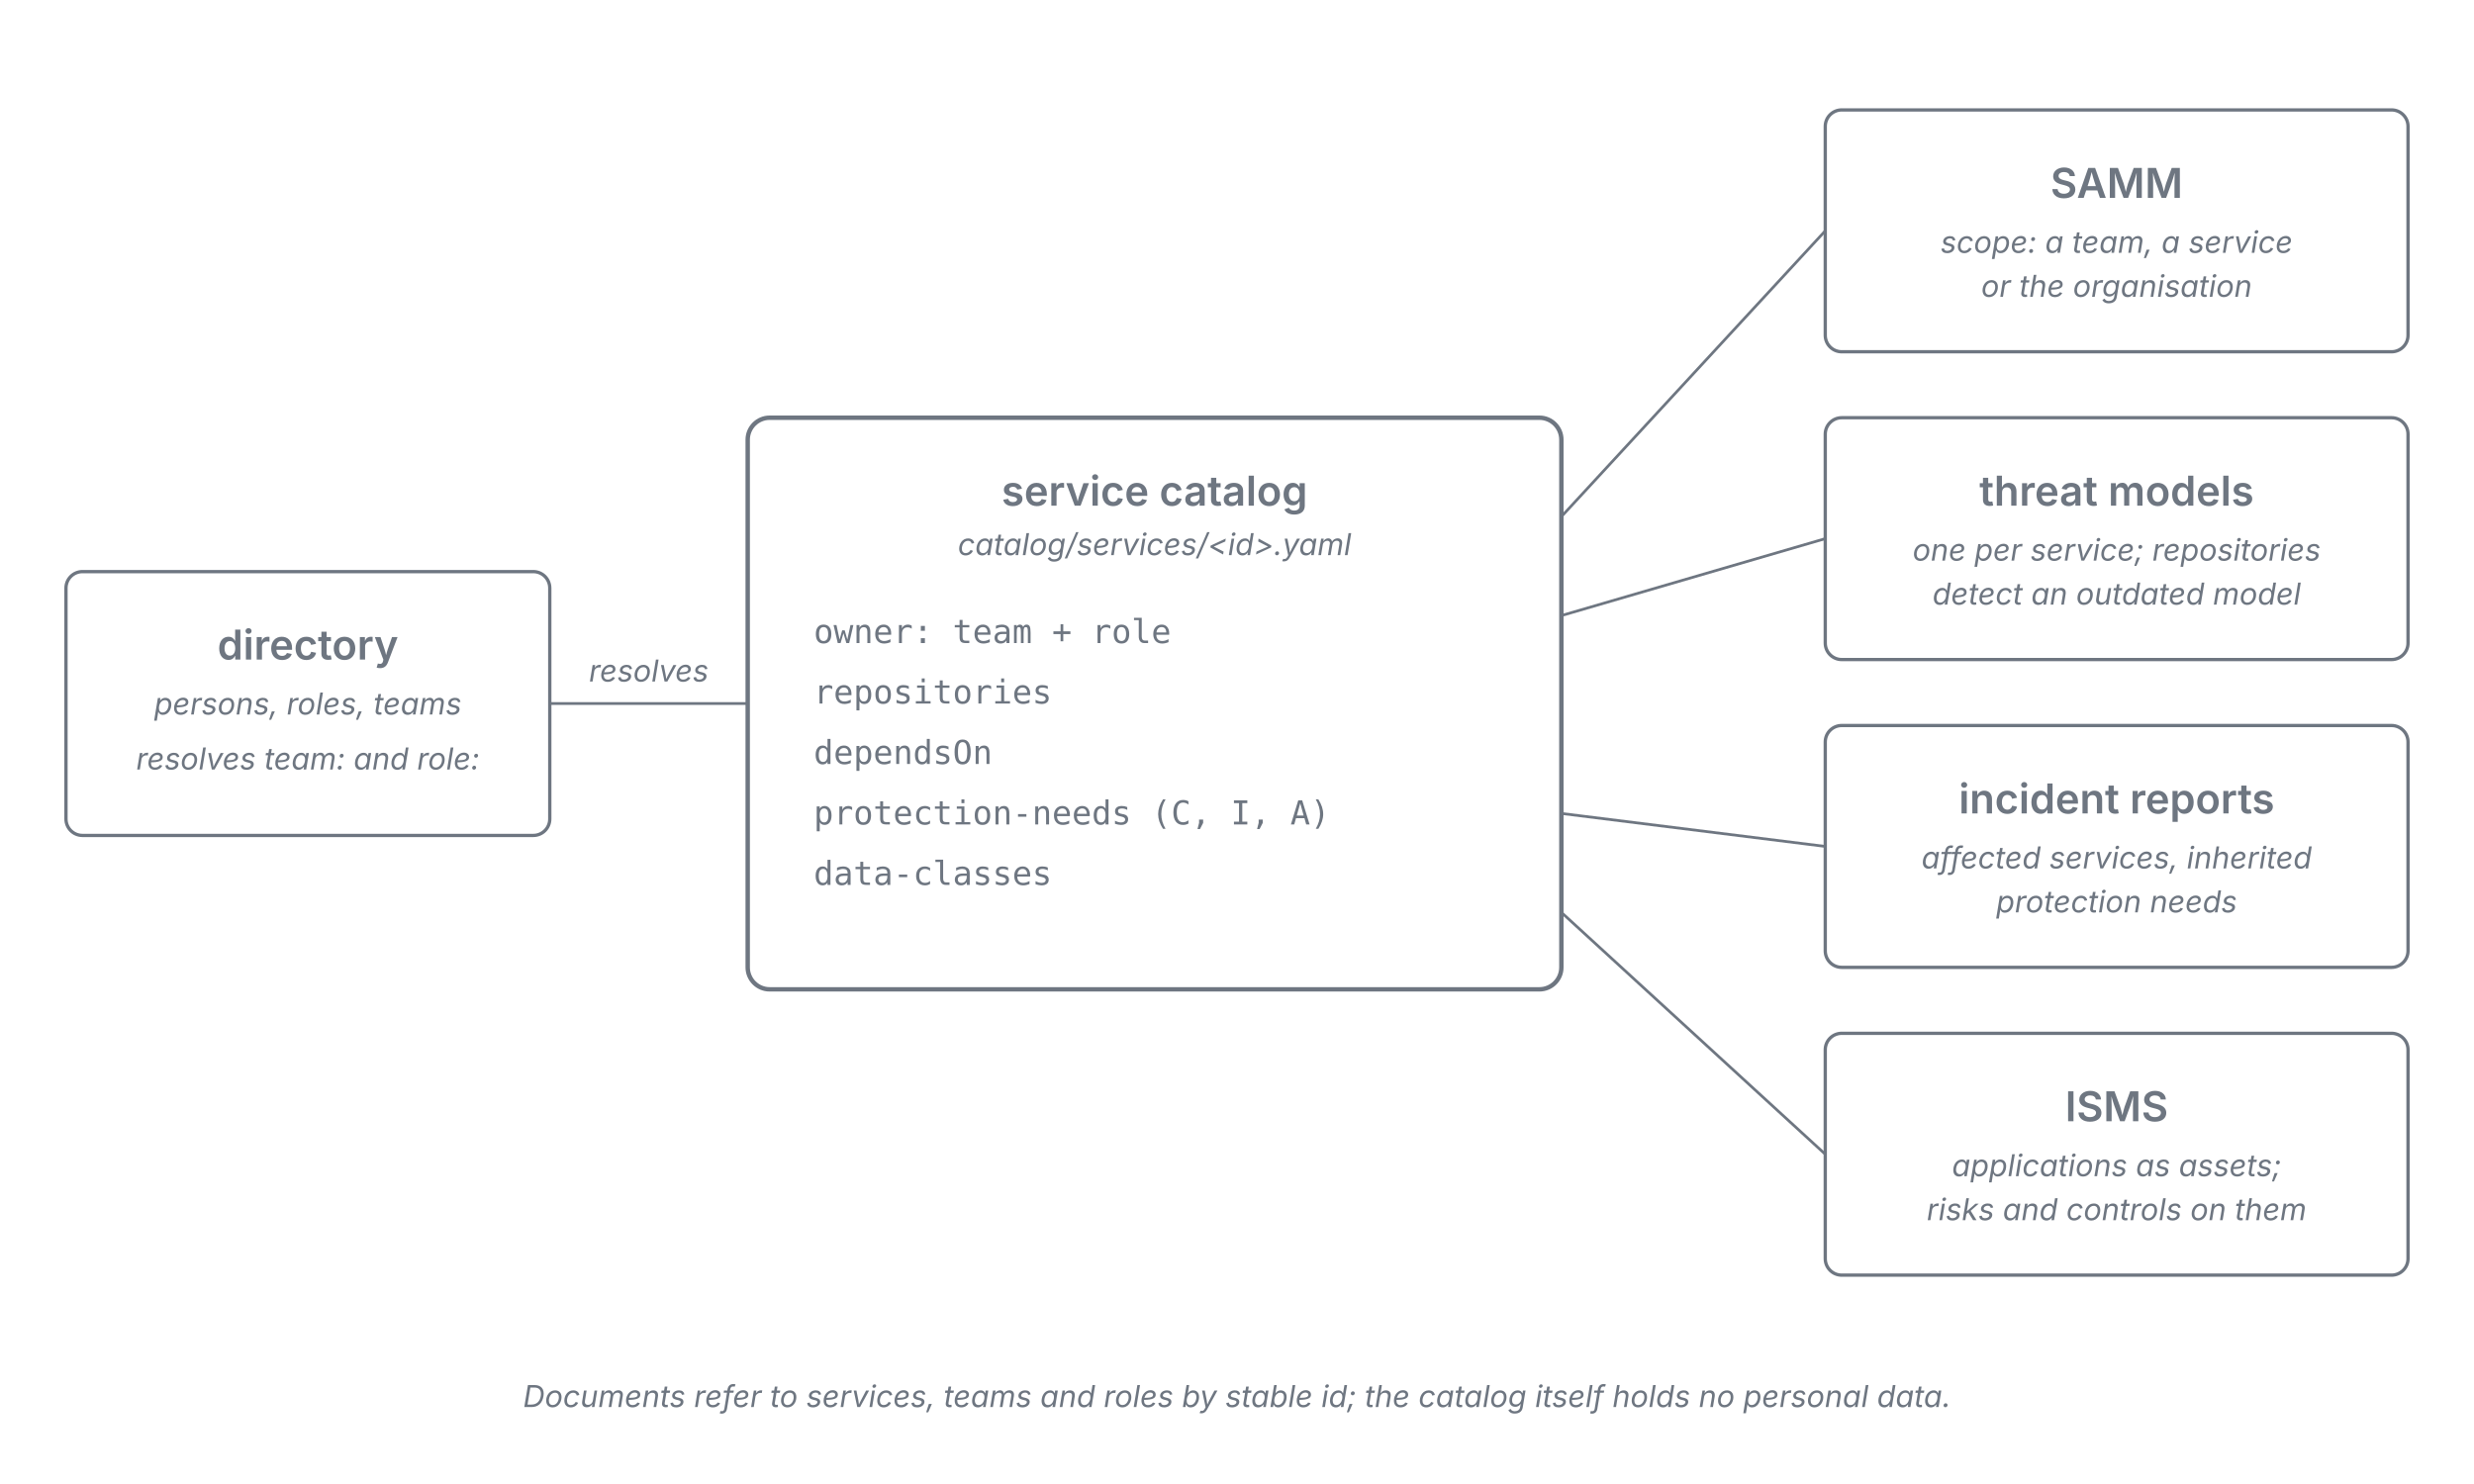
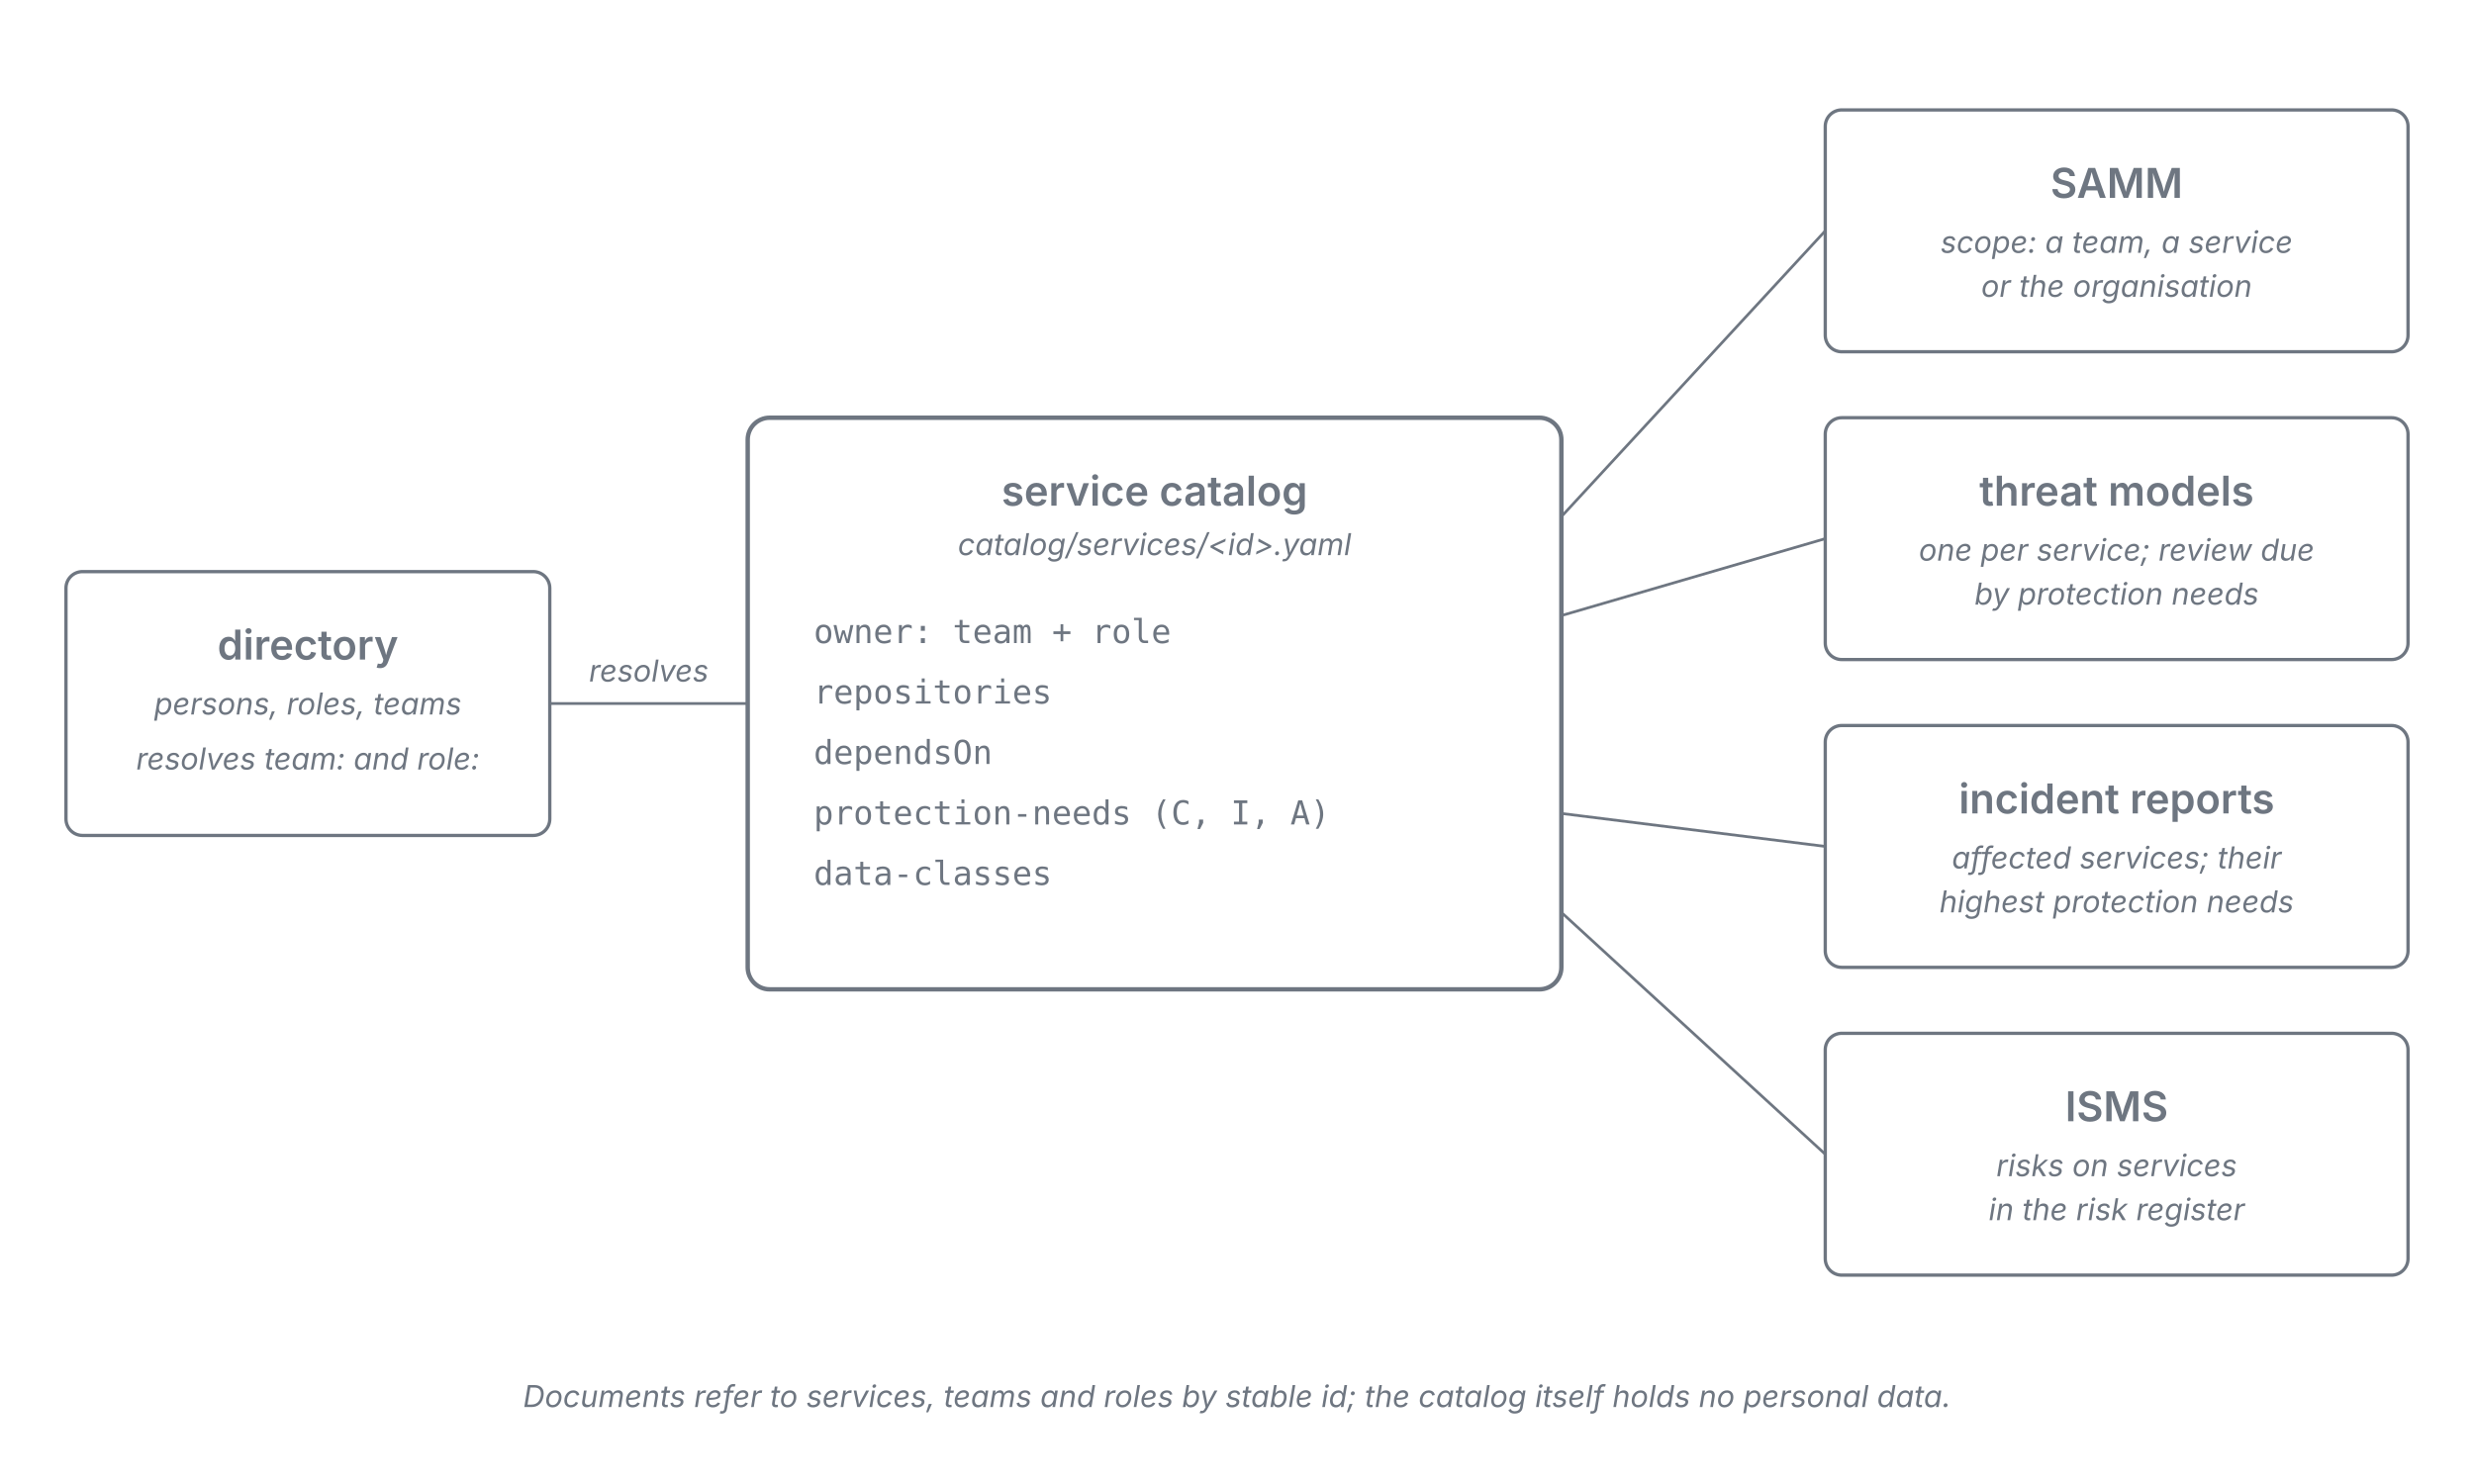
<svg xmlns="http://www.w3.org/2000/svg" viewBox="0 0 900 540" role="img" aria-labelledby="title desc" font-family="ui-sans-serif, -apple-system, system-ui, 'Segoe UI', sans-serif">
  <defs>
    <style>
      .hub       { stroke: #6e7681; stroke-width: 1.6; fill: none; }
      .stroke    { stroke: #6e7681; stroke-width: 1.2; fill: none; }
      .conn      { stroke: #6e7681; stroke-width: 1; fill: none; }
      .hdr       { font-size: 15px; font-weight: 600; fill: #6e7681; text-anchor: middle; }
      .sub       { font-size: 11px; fill: #6e7681; text-anchor: middle; font-style: italic; }
      .item      { font-size: 12px; fill: #6e7681; font-family: ui-monospace, "SF Mono", Menlo, Consolas, monospace; }
      .lbl       { font-size: 11px; fill: #6e7681; font-style: italic; text-anchor: middle; }
      .caption   { font-size: 11px; fill: #6e7681; text-anchor: middle; font-style: italic; }
    </style>
  </defs>
  <rect class="stroke" x="24" y="208" width="176" height="96" rx="6" />
  <text x="112" y="240" class="hdr">directory</text>
  <text x="112" y="260" class="sub">persons, roles, teams</text>
  <text x="112" y="280" class="sub">resolves team: and role:</text>
  <rect class="hub" x="272" y="152" width="296" height="208" rx="8" />
  <text x="420" y="184" class="hdr">service catalog</text>
  <text x="420" y="202" class="sub">catalog/services/&lt;id&gt;.yaml</text>
  <text x="296" y="234" class="item">owner: team + role</text>
  <text x="296" y="256" class="item">repositories</text>
  <text x="296" y="278" class="item">dependsOn</text>
  <text x="296" y="300" class="item">protection-needs (C, I, A)</text>
  <text x="296" y="322" class="item">data-classes</text>
  <rect class="stroke" x="664" y="40" width="212" height="88" rx="6" />
  <text x="770" y="72" class="hdr">SAMM</text>
  <text x="770" y="92" class="sub">scope: a team, a service</text>
  <text x="770" y="108" class="sub">or the organisation</text>
  <rect class="stroke" x="664" y="152" width="212" height="88" rx="6" />
  <text x="770" y="184" class="hdr">threat models</text>
-   <text x="770" y="204" class="sub">one per service; repositories</text>
-   <text x="770" y="220" class="sub">detect an outdated model</text>
+   <text x="770" y="204" class="sub">one per service; review due</text>
+   <text x="770" y="220" class="sub">by protection needs</text>
  <rect class="stroke" x="664" y="264" width="212" height="88" rx="6" />
  <text x="770" y="296" class="hdr">incident reports</text>
-   <text x="770" y="316" class="sub">affected services, inherited</text>
-   <text x="770" y="332" class="sub">protection needs</text>
+   <text x="770" y="316" class="sub">affected services; their</text>
+   <text x="770" y="332" class="sub">highest protection needs</text>
  <rect class="stroke" x="664" y="376" width="212" height="88" rx="6" />
  <text x="770" y="408" class="hdr">ISMS</text>
-   <text x="770" y="428" class="sub">applications as assets;</text>
-   <text x="770" y="444" class="sub">risks and controls on them</text>
+   <text x="770" y="428" class="sub">risks on services</text>
+   <text x="770" y="444" class="sub">in the risk register</text>
  <line class="conn" x1="200" y1="256" x2="272" y2="256" />
  <text x="236" y="248" class="lbl">resolves</text>
  <line class="conn" x1="568" y1="188" x2="664" y2="84" />
  <line class="conn" x1="568" y1="224" x2="664" y2="196" />
  <line class="conn" x1="568" y1="296" x2="664" y2="308" />
  <line class="conn" x1="568" y1="332" x2="664" y2="420" />
  <text x="450" y="512" class="caption">Documents refer to services, teams and roles by stable id; the catalog itself holds no personal data.</text>
</svg>
